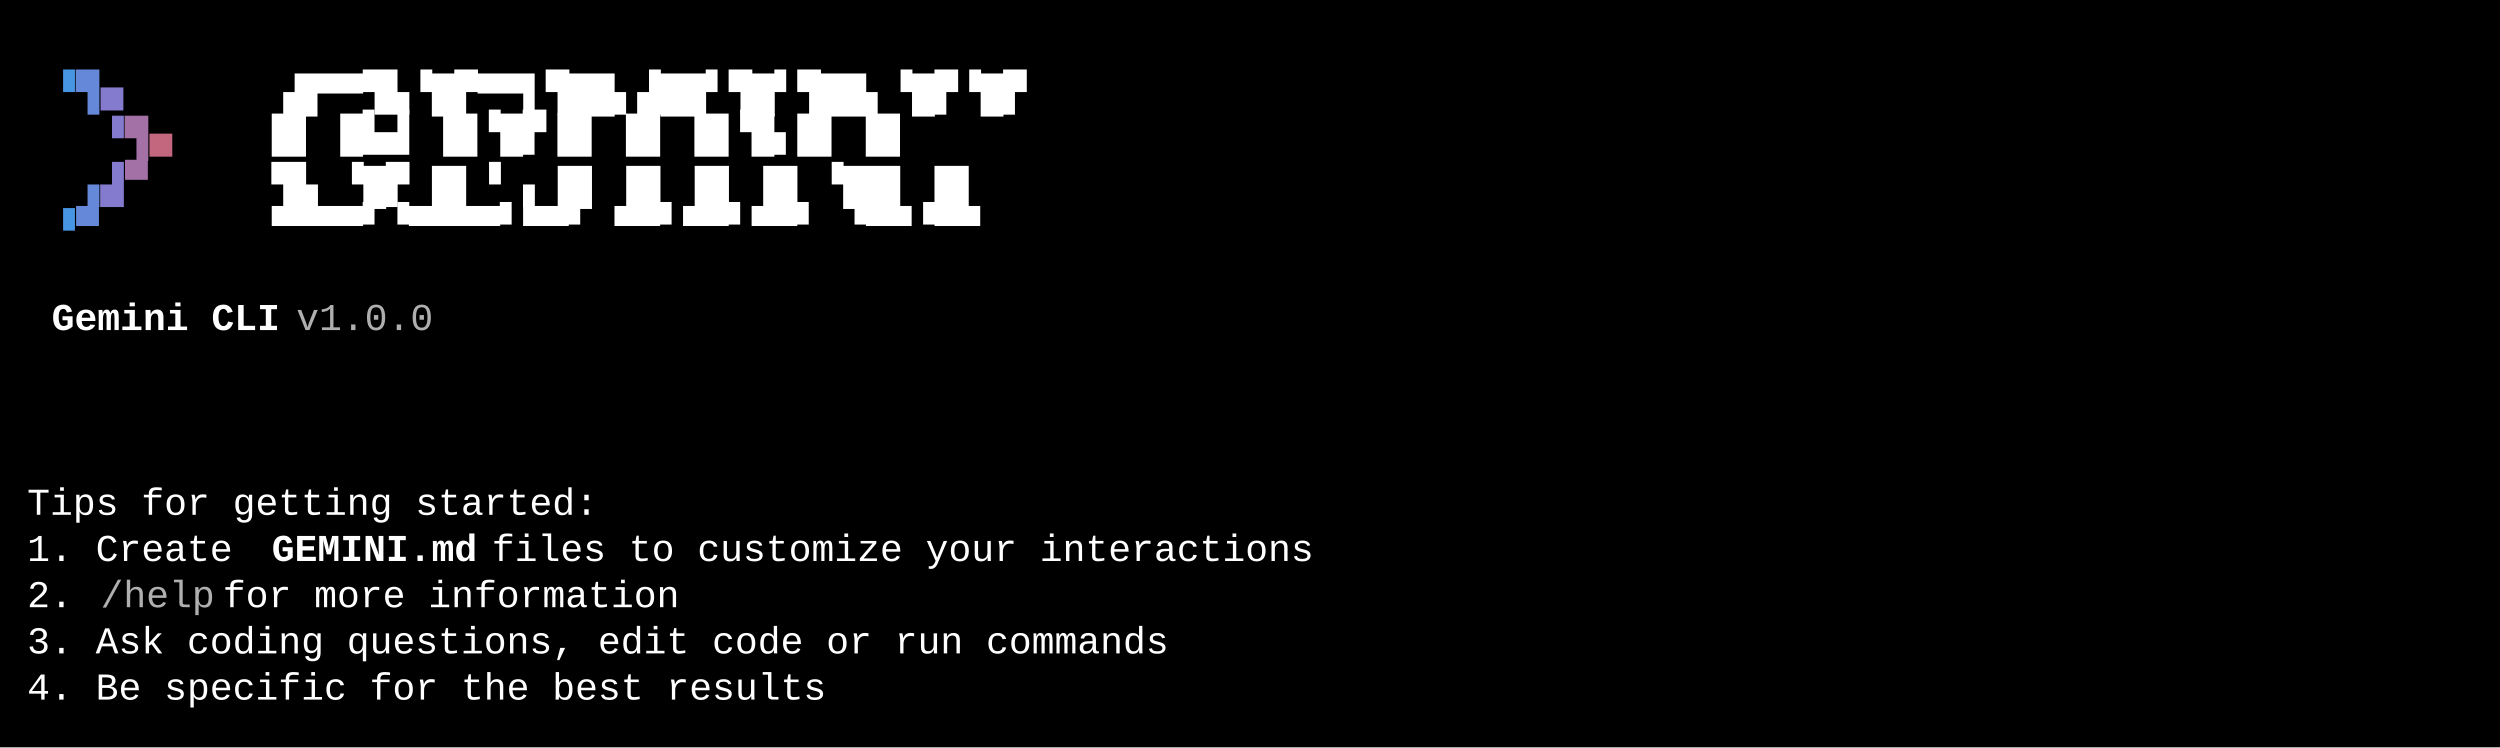
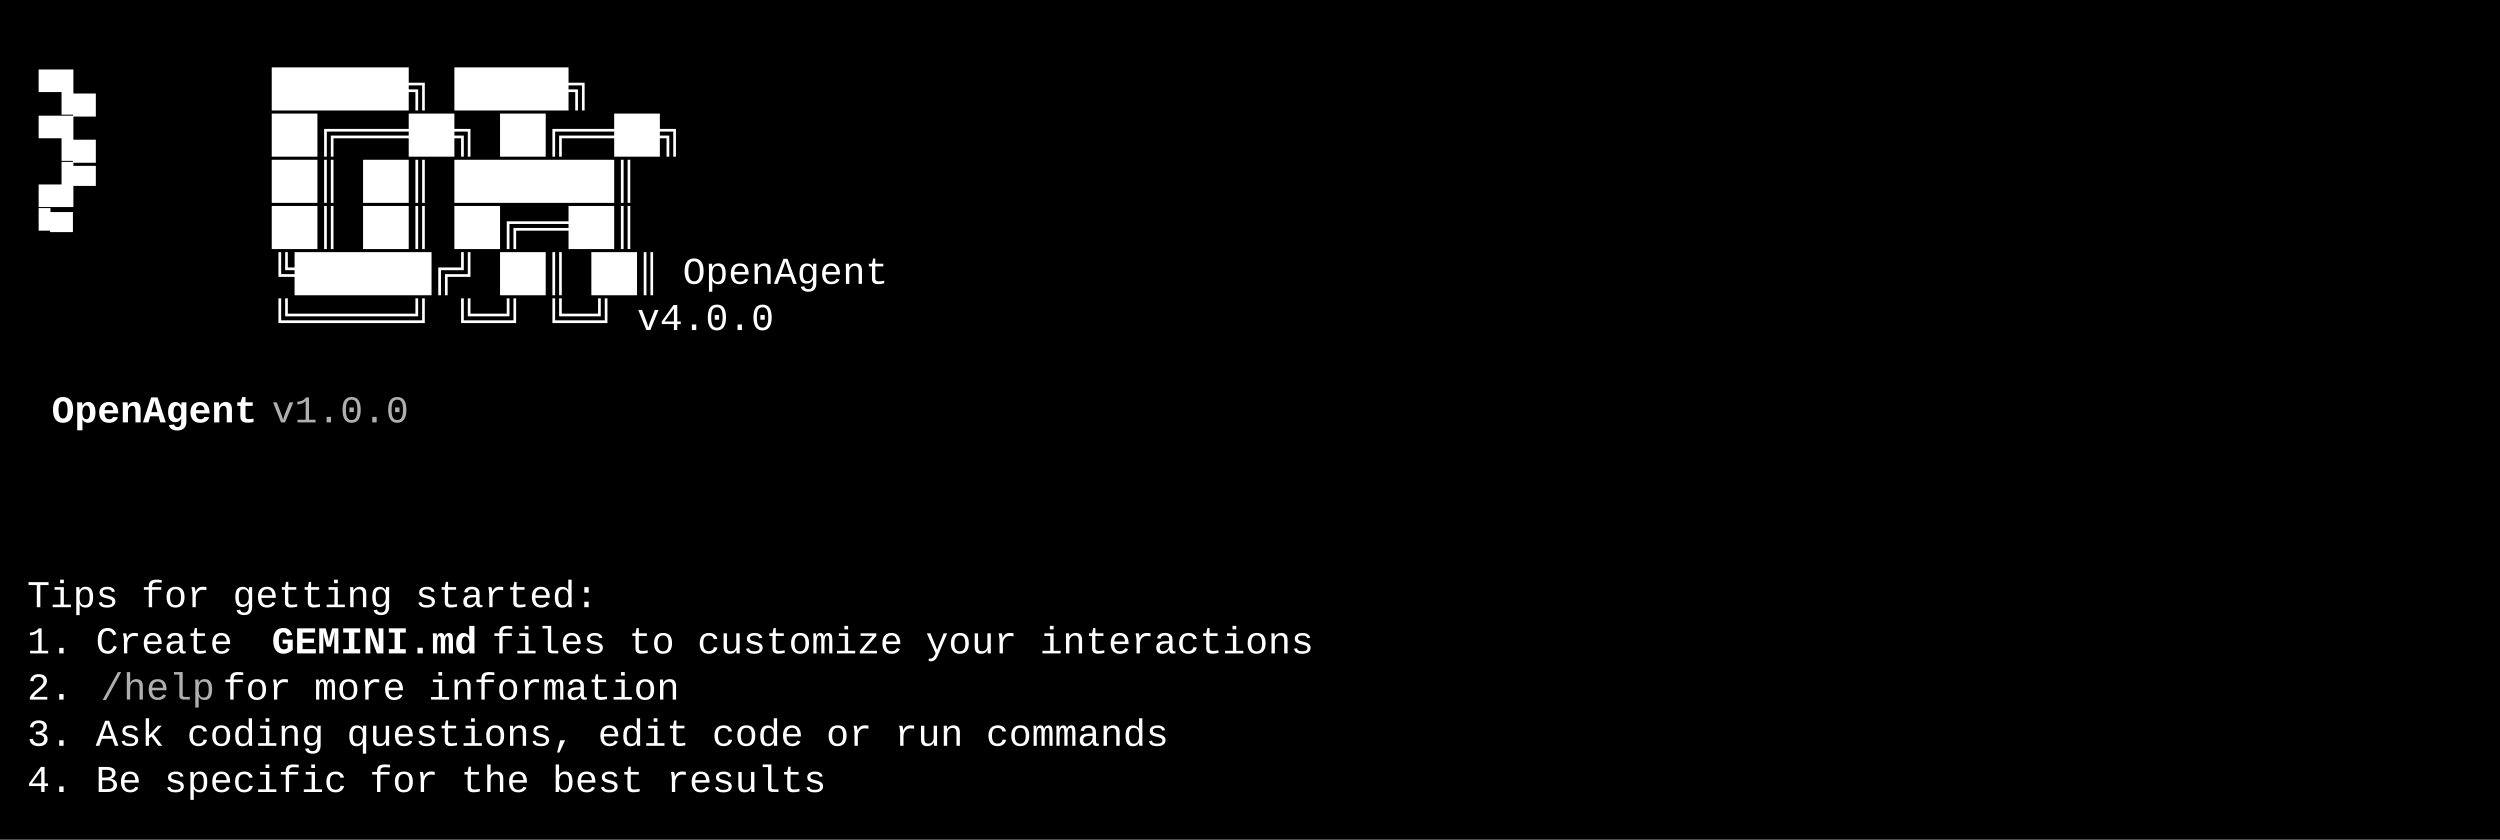
- <svg xmlns="http://www.w3.org/2000/svg" width="920" height="275" viewBox="0 0 920 275">
+ <svg xmlns="http://www.w3.org/2000/svg" width="920" height="309" viewBox="0 0 920 309">
  <style>
    text { font-family: Consolas, "Courier New", monospace; font-size: 14px; dominant-baseline: text-before-edge; white-space: pre; }
  </style>
-   <rect width="920" height="275" fill="#000000" />
+   <rect width="920" height="309" fill="#000000" />
  <g transform="translate(10, 10)">
-     <text x="9" y="19" fill="#4796e4" textLength="9" lengthAdjust="spacingAndGlyphs">▝</text>
-     <text x="18" y="19" fill="#6688d9" textLength="9" lengthAdjust="spacingAndGlyphs">▜</text>
-     <text x="27" y="19" fill="#847ace" textLength="9" lengthAdjust="spacingAndGlyphs">▄</text>
-     <text x="90" y="19" fill="#ffffff" textLength="297" lengthAdjust="spacingAndGlyphs">▗█▀▀▜▙▝█▛▀▀▌▜██▖▟██▘▜█▘▜██▖▝█▛▝█▛</text>
-     <text x="27" y="36" fill="#847ace" textLength="9" lengthAdjust="spacingAndGlyphs">▝</text>
-     <text x="36" y="36" fill="#a471a7" textLength="9" lengthAdjust="spacingAndGlyphs">▜</text>
-     <text x="45" y="36" fill="#c3677f" textLength="9" lengthAdjust="spacingAndGlyphs">▄</text>
-     <text x="90" y="36" fill="#ffffff" textLength="297" lengthAdjust="spacingAndGlyphs">█▌     █▙▟  ▐█▝█▛▐█ ▐█ ▐█▝█▖█▌ █▌</text>
-     <text x="18" y="53" fill="#6688d9" textLength="9" lengthAdjust="spacingAndGlyphs">▗</text>
-     <text x="27" y="53" fill="#847ace" textLength="9" lengthAdjust="spacingAndGlyphs">▟</text>
-     <text x="36" y="53" fill="#a471a7" textLength="9" lengthAdjust="spacingAndGlyphs">▀</text>
-     <text x="90" y="53" fill="#ffffff" textLength="297" lengthAdjust="spacingAndGlyphs">▜▙ ▝█▛ █▌▝ ▖▐█   ▐█ ▐█ ▐█ ▝██▌ █▌</text>
-     <text x="9" y="70" fill="#4796e4" textLength="9" lengthAdjust="spacingAndGlyphs">▝</text>
-     <text x="18" y="70" fill="#6688d9" textLength="9" lengthAdjust="spacingAndGlyphs">▀</text>
-     <text x="90" y="70" fill="#ffffff" textLength="297" lengthAdjust="spacingAndGlyphs"> ▀▀▀▀▘▝▀▀▀▀▘▀▀▘  ▀▀▘▀▀▘▀▀▘ ▝▀▀▝▀▀</text>
-     <text x="9" y="104" fill="#ffffff" textLength="90" lengthAdjust="spacingAndGlyphs" font-weight="bold">Gemini CLI</text>
-     <text x="99" y="104" fill="#afafaf" textLength="63" lengthAdjust="spacingAndGlyphs"> v1.0.0</text>
-     <text x="0" y="172" fill="#ffffff" textLength="225" lengthAdjust="spacingAndGlyphs">Tips for getting started:</text>
-     <text x="0" y="189" fill="#ffffff" textLength="90" lengthAdjust="spacingAndGlyphs">1. Create </text>
-     <text x="90" y="189" fill="#ffffff" textLength="81" lengthAdjust="spacingAndGlyphs" font-weight="bold">GEMINI.md</text>
-     <text x="171" y="189" fill="#ffffff" textLength="333" lengthAdjust="spacingAndGlyphs"> files to customize your interactions</text>
-     <text x="0" y="206" fill="#ffffff" textLength="27" lengthAdjust="spacingAndGlyphs">2. </text>
-     <text x="27" y="206" fill="#afafaf" textLength="45" lengthAdjust="spacingAndGlyphs">/help</text>
-     <text x="72" y="206" fill="#ffffff" textLength="189" lengthAdjust="spacingAndGlyphs"> for more information</text>
-     <text x="0" y="223" fill="#ffffff" textLength="450" lengthAdjust="spacingAndGlyphs">3. Ask coding questions, edit code or run commands</text>
-     <text x="0" y="240" fill="#ffffff" textLength="315" lengthAdjust="spacingAndGlyphs">4. Be specific for the best results</text>
+     <text x="0" y="19" fill="#ffffff" textLength="90" lengthAdjust="spacingAndGlyphs"> ▝▜▄      </text>
+     <text x="90" y="19" fill="#ffffff" textLength="171" lengthAdjust="spacingAndGlyphs">██████╗      █████╗</text>
+     <text x="0" y="36" fill="#ffffff" textLength="90" lengthAdjust="spacingAndGlyphs">   ▝▜▄    </text>
+     <text x="90" y="36" fill="#ffffff" textLength="189" lengthAdjust="spacingAndGlyphs">██╔═══██╗    ██╔══██╗</text>
+     <text x="0" y="53" fill="#ffffff" textLength="90" lengthAdjust="spacingAndGlyphs">  ▗▟▀     </text>
+     <text x="90" y="53" fill="#ffffff" textLength="189" lengthAdjust="spacingAndGlyphs">██║   ██║    ███████║</text>
+     <text x="0" y="70" fill="#ffffff" textLength="90" lengthAdjust="spacingAndGlyphs"> ▝▀       </text>
+     <text x="90" y="70" fill="#ffffff" textLength="189" lengthAdjust="spacingAndGlyphs">██║   ██║    ██╔══██║</text>
+     <text x="90" y="87" fill="#ffffff" textLength="288" lengthAdjust="spacingAndGlyphs">╚██████╔╝    ██║  ██║  OpenAgent</text>
+     <text x="90" y="104" fill="#ffffff" textLength="261" lengthAdjust="spacingAndGlyphs"> ╚═════╝     ╚═╝  ╚═╝  v4.0.0</text>
+     <text x="9" y="138" fill="#ffffff" textLength="81" lengthAdjust="spacingAndGlyphs" font-weight="bold">OpenAgent</text>
+     <text x="90" y="138" fill="#afafaf" textLength="63" lengthAdjust="spacingAndGlyphs"> v1.0.0</text>
+     <text x="0" y="206" fill="#ffffff" textLength="225" lengthAdjust="spacingAndGlyphs">Tips for getting started:</text>
+     <text x="0" y="223" fill="#ffffff" textLength="90" lengthAdjust="spacingAndGlyphs">1. Create </text>
+     <text x="90" y="223" fill="#ffffff" textLength="81" lengthAdjust="spacingAndGlyphs" font-weight="bold">GEMINI.md</text>
+     <text x="171" y="223" fill="#ffffff" textLength="333" lengthAdjust="spacingAndGlyphs"> files to customize your interactions</text>
+     <text x="0" y="240" fill="#ffffff" textLength="27" lengthAdjust="spacingAndGlyphs">2. </text>
+     <text x="27" y="240" fill="#afafaf" textLength="45" lengthAdjust="spacingAndGlyphs">/help</text>
+     <text x="72" y="240" fill="#ffffff" textLength="189" lengthAdjust="spacingAndGlyphs"> for more information</text>
+     <text x="0" y="257" fill="#ffffff" textLength="450" lengthAdjust="spacingAndGlyphs">3. Ask coding questions, edit code or run commands</text>
+     <text x="0" y="274" fill="#ffffff" textLength="315" lengthAdjust="spacingAndGlyphs">4. Be specific for the best results</text>
  </g>
</svg>
